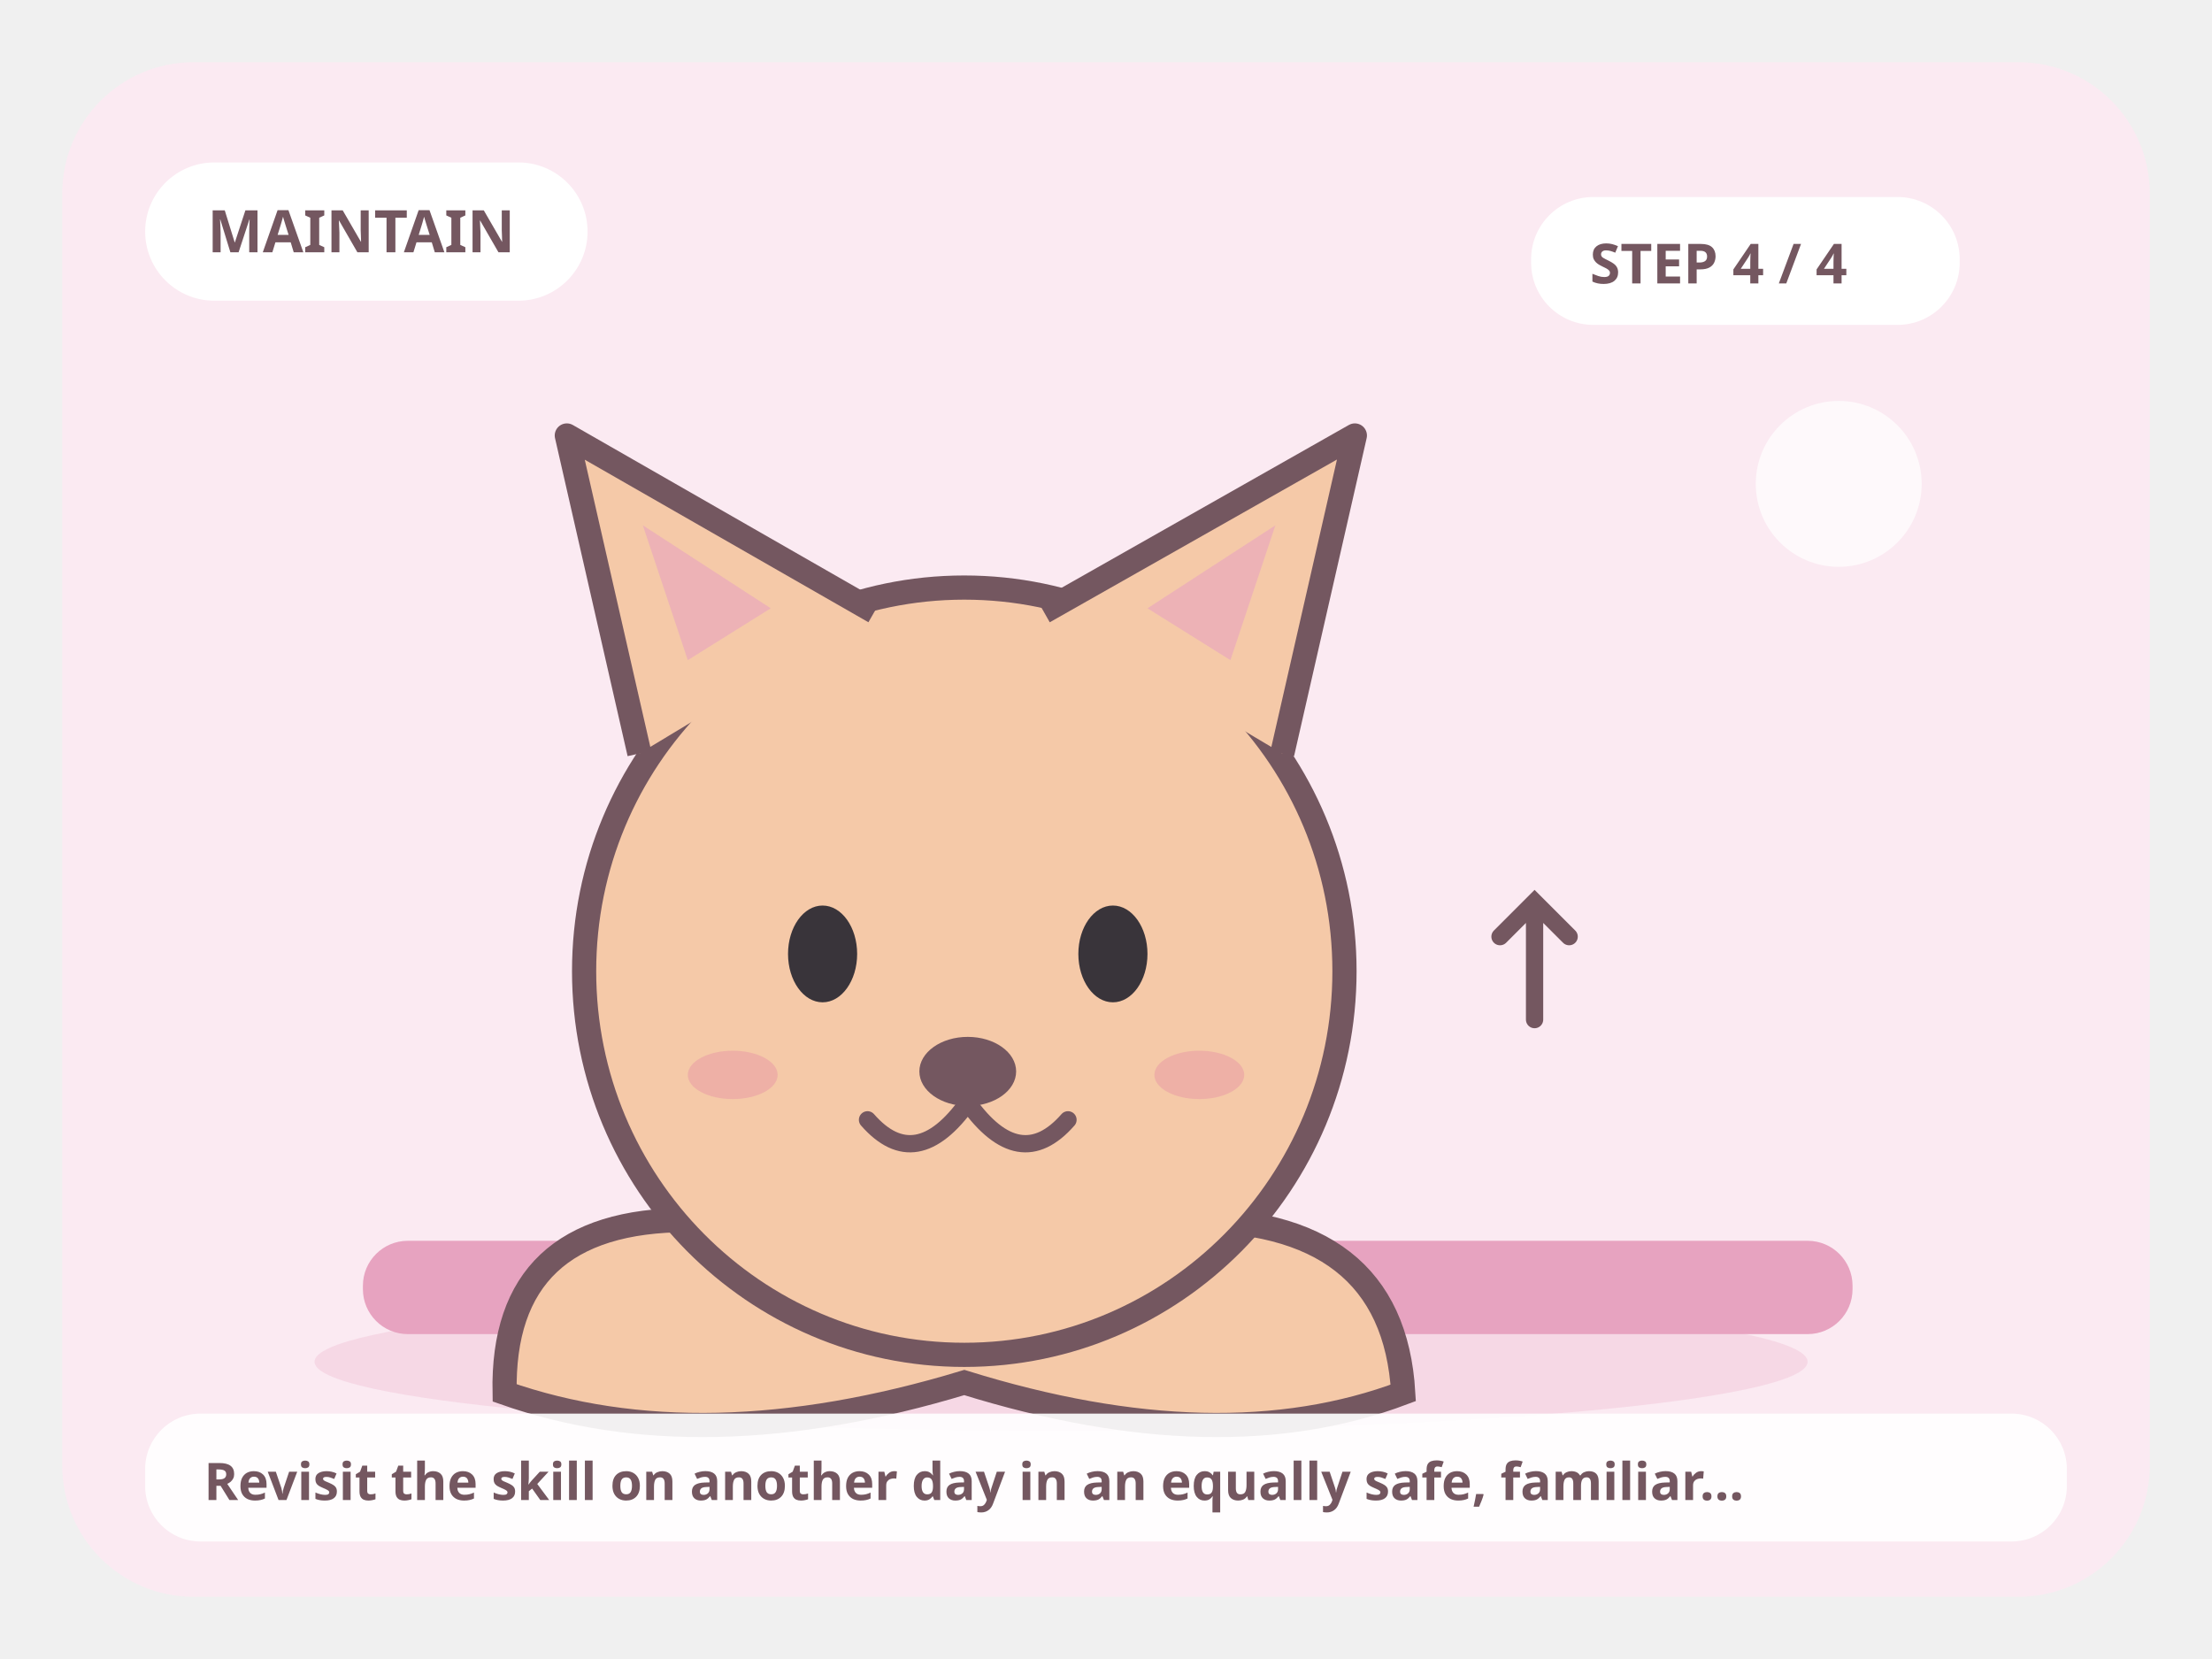
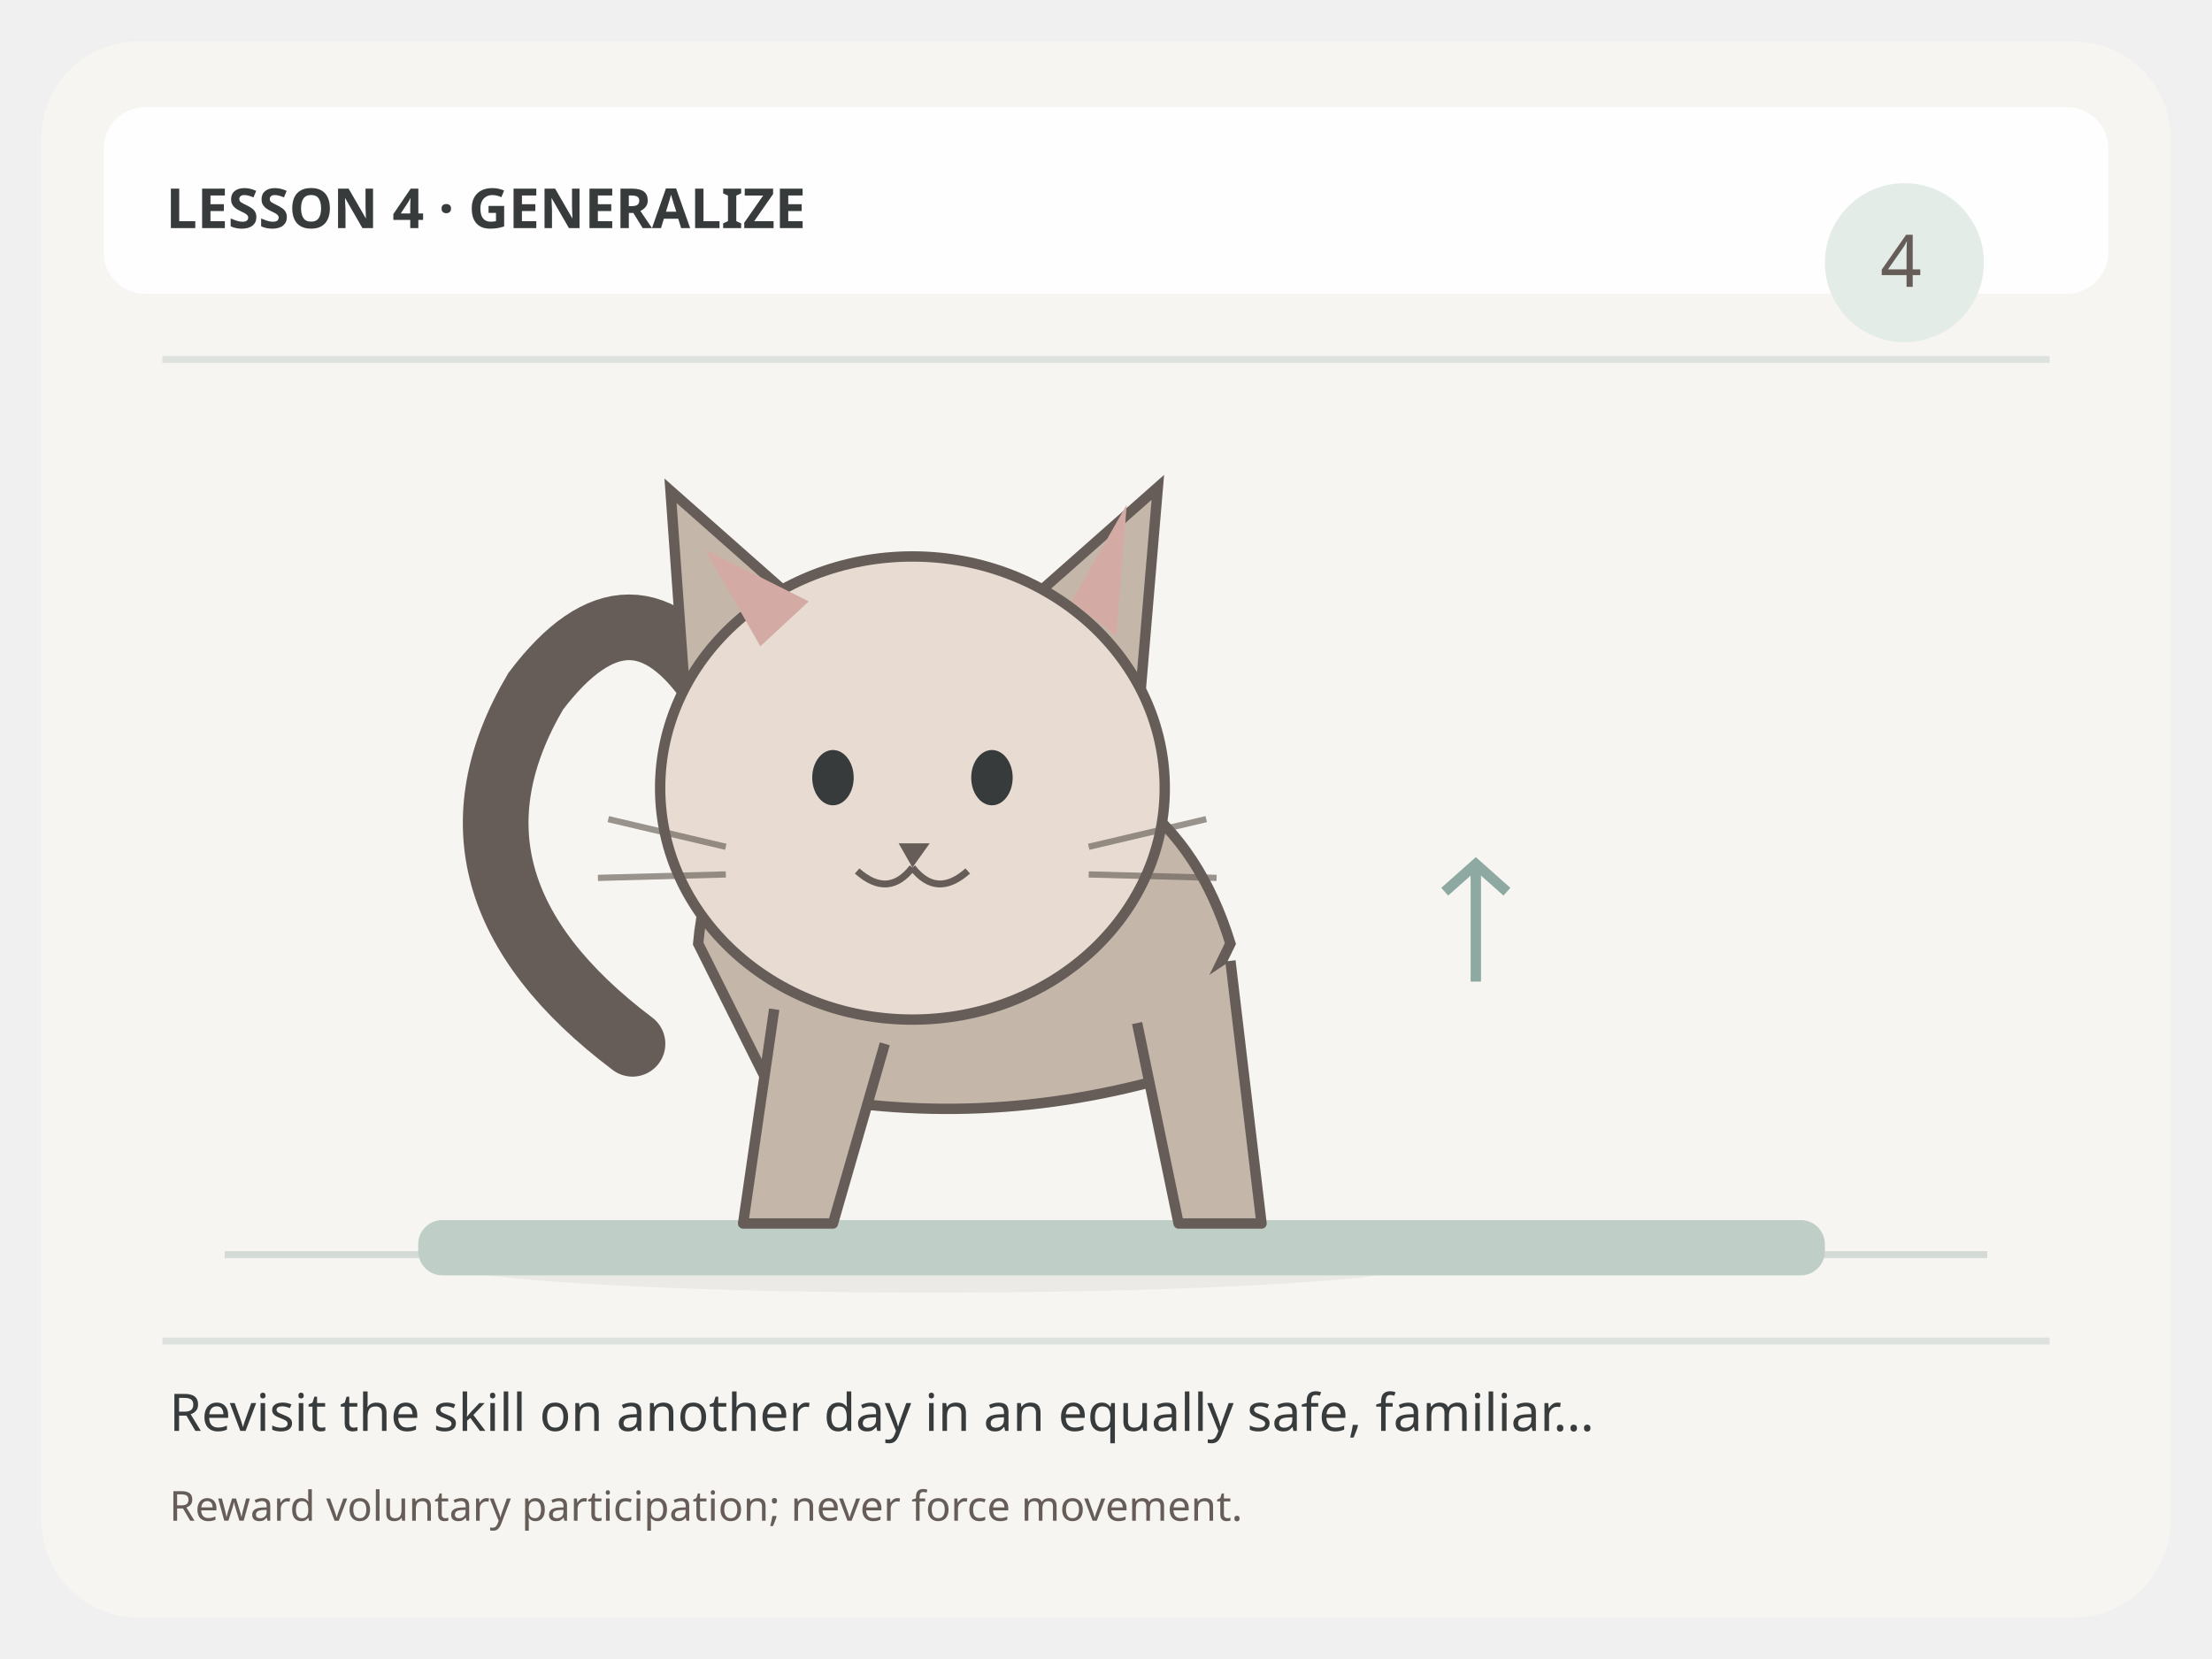
<svg xmlns="http://www.w3.org/2000/svg" viewBox="0 0 640 480" role="img" aria-labelledby="title description">
-   <rect x="18" y="18" width="604" height="444" rx="38" fill="#FBEAF2" />
-   <ellipse cx="307" cy="394" rx="216" ry="20" fill="#E7A3C0" opacity=".25" />
-   <circle cx="532" cy="140" r="24" fill="white" opacity=".7" />
-   <rect x="105" y="359" width="431" height="27" rx="13" fill="#E7A3C0" />
-   <path d="M444 295v-34m-10 10 10-10 10 10" fill="none" stroke="#745760" stroke-width="5" stroke-linecap="round" />
-   <g transform="translate(0 27)">
-     <path d="M199 326q-54 0-53 50 57 20 133-3 74 23 127 3-3-51-64-50" fill="#F5C9A8" stroke="#745760" stroke-width="7" />
-     <ellipse cx="279" cy="254" rx="110" ry="111" fill="#F5C9A8" stroke="#745760" stroke-width="7" />
-     <path d="M185 191l-21-92 89 51M302 150l90-51-21 92" fill="#F5C9A8" stroke="#745760" stroke-width="7" stroke-linejoin="round" />
-     <path d="M199 164l-13-39 37 24m109 0 37-24-13 39" fill="#E7A3C0" opacity=".6" />
-     <ellipse cx="238" cy="249" rx="10" ry="14" fill="#39343A" />
-     <ellipse cx="322" cy="249" rx="10" ry="14" fill="#39343A" />
-     <ellipse cx="280" cy="283" rx="14" ry="10" fill="#745760" />
-     <path d="M280 292q-15 21-29 5m29-5q15 21 29 5" stroke="#745760" stroke-width="5" fill="none" stroke-linecap="round" />
-     <ellipse cx="212" cy="284" rx="13" ry="7" fill="#E9A0A5" opacity=".6" />
-     <ellipse cx="347" cy="284" rx="13" ry="7" fill="#E9A0A5" opacity=".6" />
+   <rect x="12" y="12" width="616" height="456" rx="28" fill="#F7F5F2" />
+   <rect x="30" y="31" width="580" height="54" rx="12" fill="#FFFFFF" opacity=".9" />
+   <text x="48" y="66" font-family="sans-serif" font-size="16" font-weight="700" fill="#373B3B">LESSON 4 · GENERALIZE</text>
+   <g>
+     <circle cx="551" cy="76" r="23" fill="#E4ECE7" />
+     <text x="544" y="83" font-family="sans-serif" font-size="21" fill="#665D58">4</text>
  </g>
-   <rect x="42" y="47" width="128" height="40" rx="20" fill="white" />
-   <text x="60" y="73" font-family="sans-serif" font-size="17" font-weight="700" fill="#745760">MAINTAIN</text>
-   <g>
-     <rect x="443" y="57" width="124" height="37" rx="18" fill="white" />
-     <text x="460" y="82" font-family="sans-serif" font-weight="700" font-size="16" fill="#745760">STEP 4 / 4</text>
+   <path d="M47 104h546" stroke="#DDE2DF" stroke-width="2" />
+   <path d="M65 363h510" stroke="#D4DAD6" stroke-width="2" />
+   <ellipse cx="270" cy="365" rx="144" ry="9" fill="#A9B0AB" opacity=".15" />
+   <rect x="121" y="353" width="407" height="16" rx="7" fill="#BFCFC8" />
+   <path d="M427 284v-34m-9 8 9-8 9 8" stroke="#8EA9A2" stroke-width="3" fill="none" />
+   <g transform="translate(0 6)">
+     <path d="M183 296Q122 250 155 194Q183 157 207 194" fill="none" stroke="#665D58" stroke-width="19" stroke-linecap="round" />
+     <path d="M202 267Q207 209 281 211Q339 212 356 267L337 306Q280 322 223 309Z" fill="#C5B6AA" stroke="#665D58" stroke-width="3" />
+     <path d="M224 286l-9 62h26l15-52m73-6 12 58h24l-9-76" fill="#C5B6AA" stroke="#665D58" stroke-width="3" stroke-linejoin="round" />
+     <path d="M199 206l-5-70 43 38m55-1 43-38-6 71" fill="#C5B6AA" stroke="#665D58" stroke-width="3" />
+     <ellipse cx="264" cy="222" rx="73" ry="67" fill="#E8DCD2" stroke="#665D58" stroke-width="3" />
+     <path d="M220 181l-16-28 30 15m76 0 16-28-3 38" fill="#D4ABA4" />
+     <ellipse cx="241" cy="219" rx="6" ry="8" fill="#373B3B" />
+     <ellipse cx="287" cy="219" rx="6" ry="8" fill="#373B3B" />
+     <path d="M260 238l9 0-5 7z" fill="#665D58" />
+     <path d="M264 245q-7 9-16 1m16-1q7 9 16 1" stroke="#665D58" stroke-width="2" fill="none" />
+     <path d="M210 239l-34-8m34 16-37 1m142-9 34-8m-34 16 37 1" stroke="#665D58" stroke-width="1.8" opacity=".65" />
  </g>
-   <rect x="42" y="409" width="556" height="37" rx="16" fill="white" opacity=".91" />
-   <text x="59" y="434" font-family="sans-serif" font-size="15" font-weight="600" fill="#745760">Revisit the skill on another day in an equally safe, familiar…</text>
+   <path d="M47 388h546" stroke="#DDE2DF" stroke-width="2" />
+   <text x="49" y="414" font-family="sans-serif" font-size="15" fill="#373B3B">Revisit the skill on another day in an equally safe, familiar…</text>
+   <text x="49" y="440" font-family="sans-serif" font-size="12" fill="#665D58">Reward voluntary participation; never force movement.</text>
</svg>
